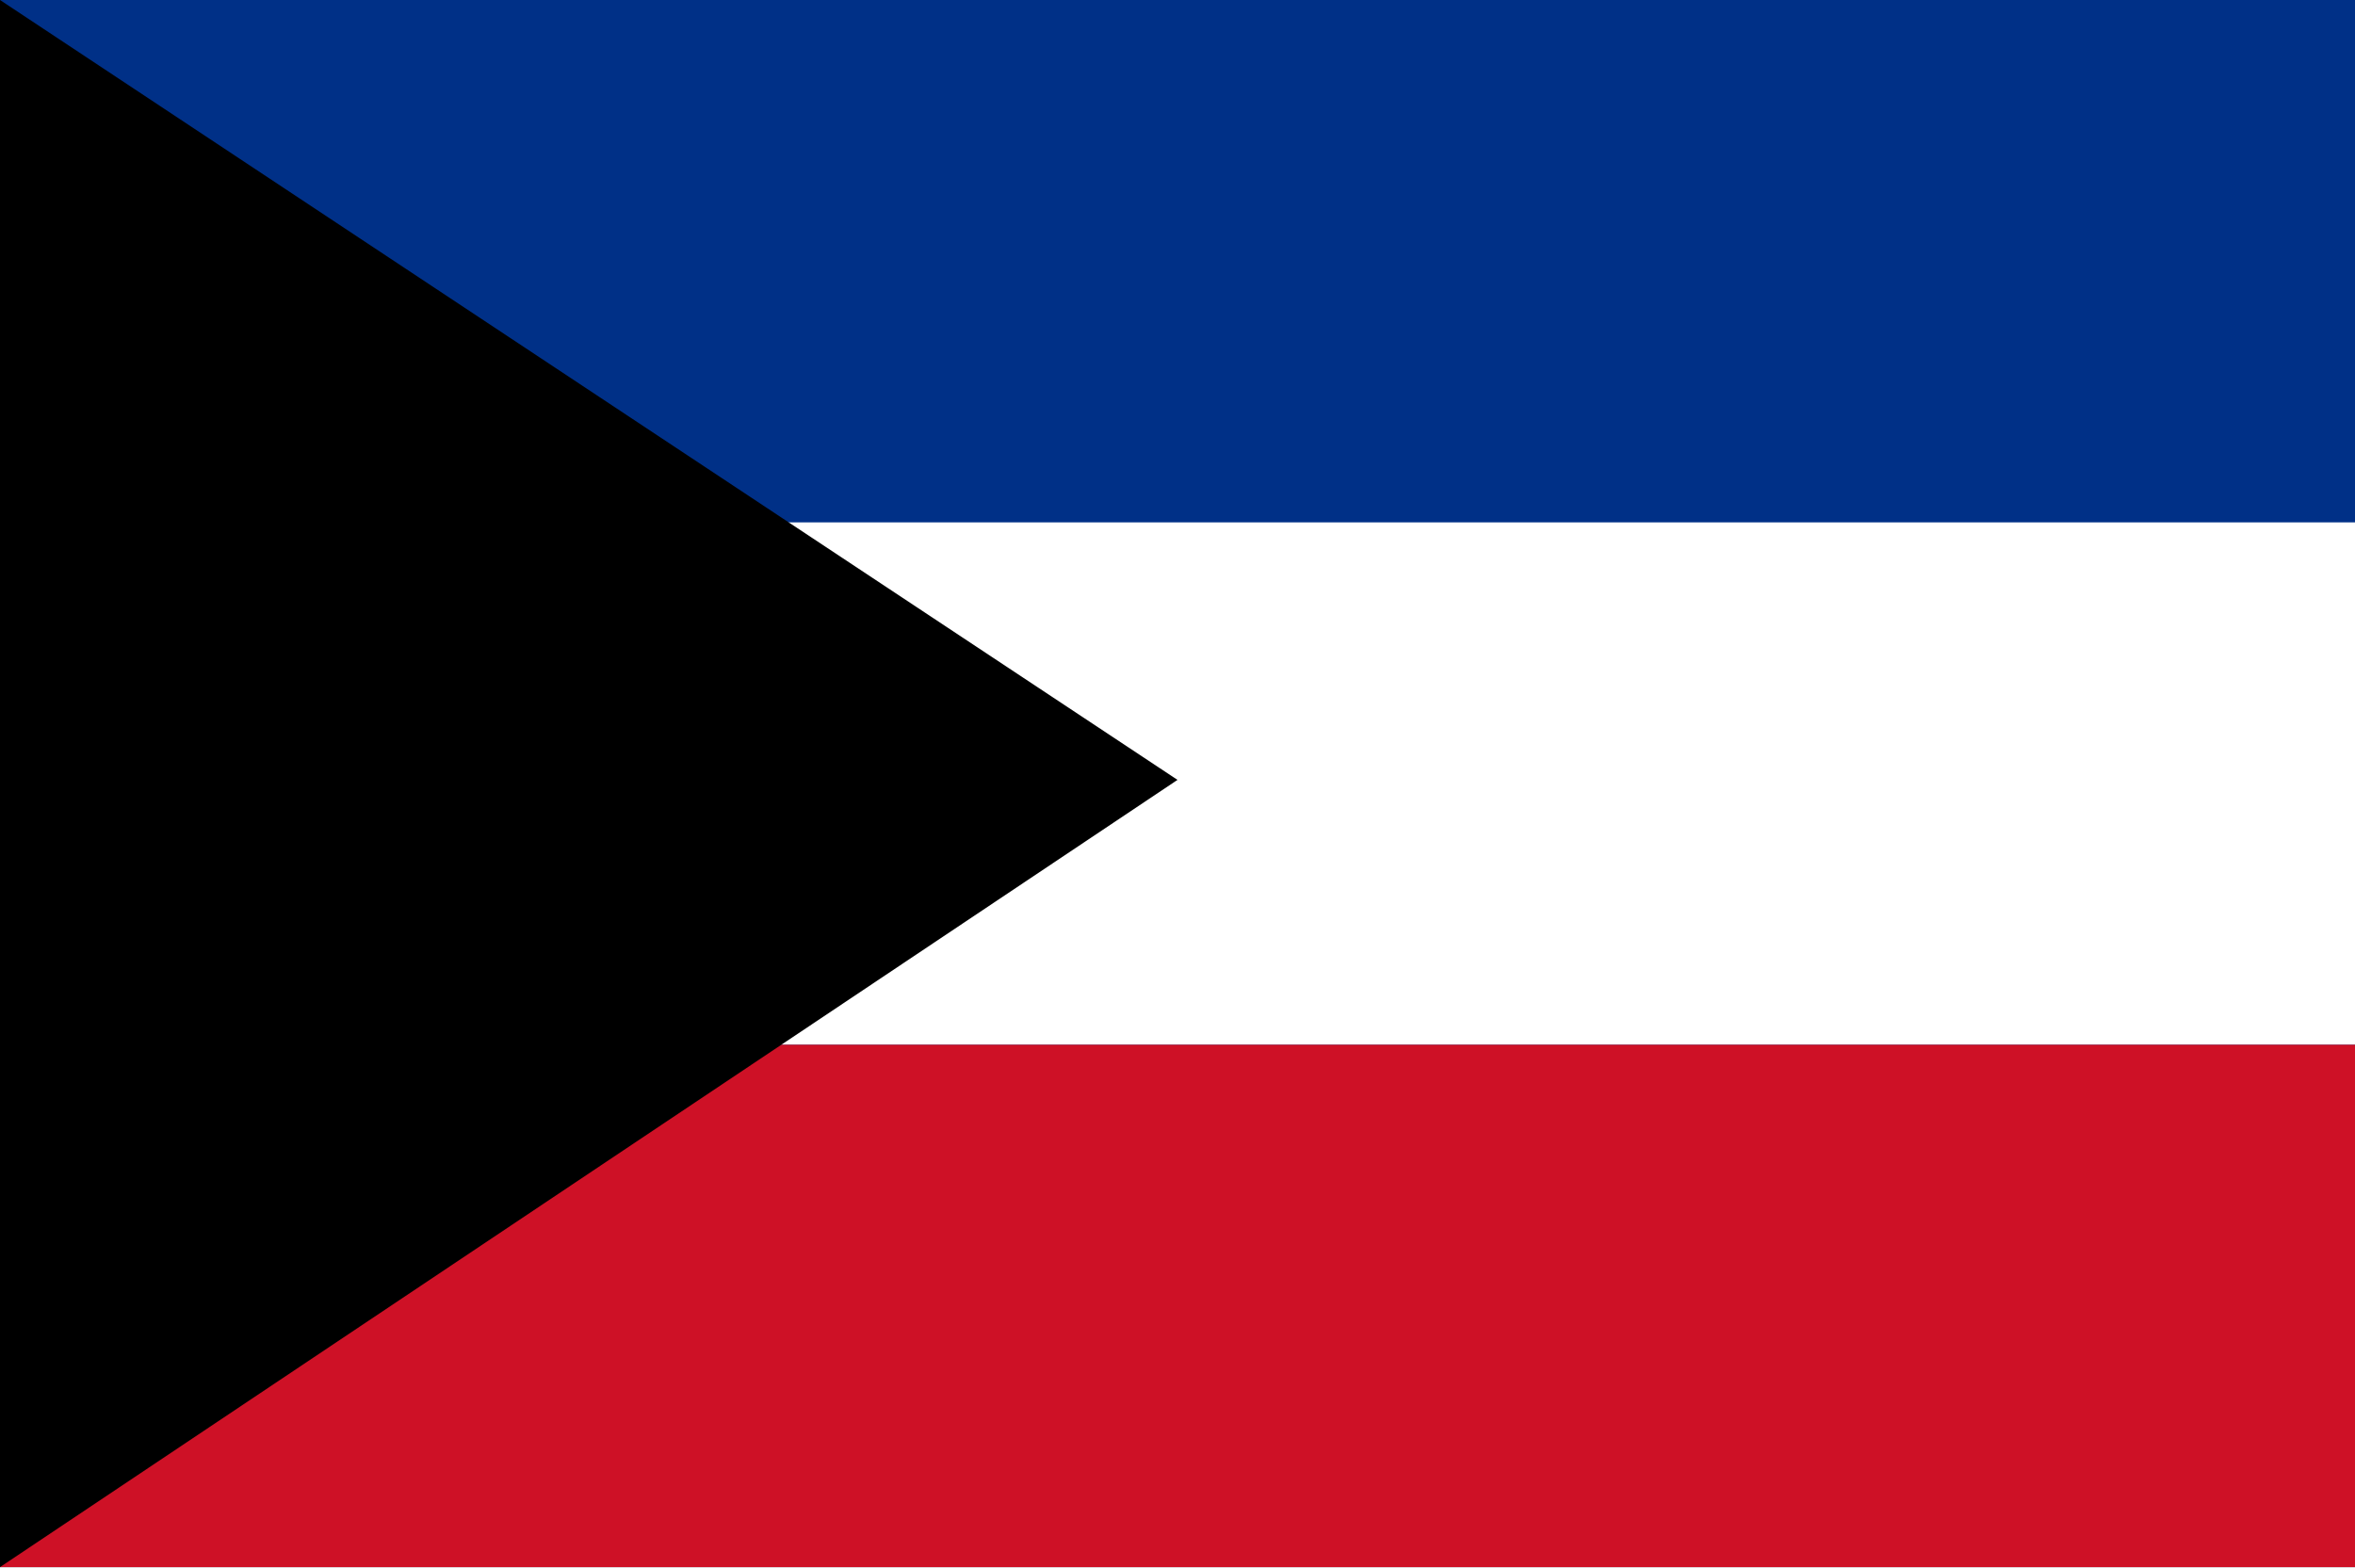
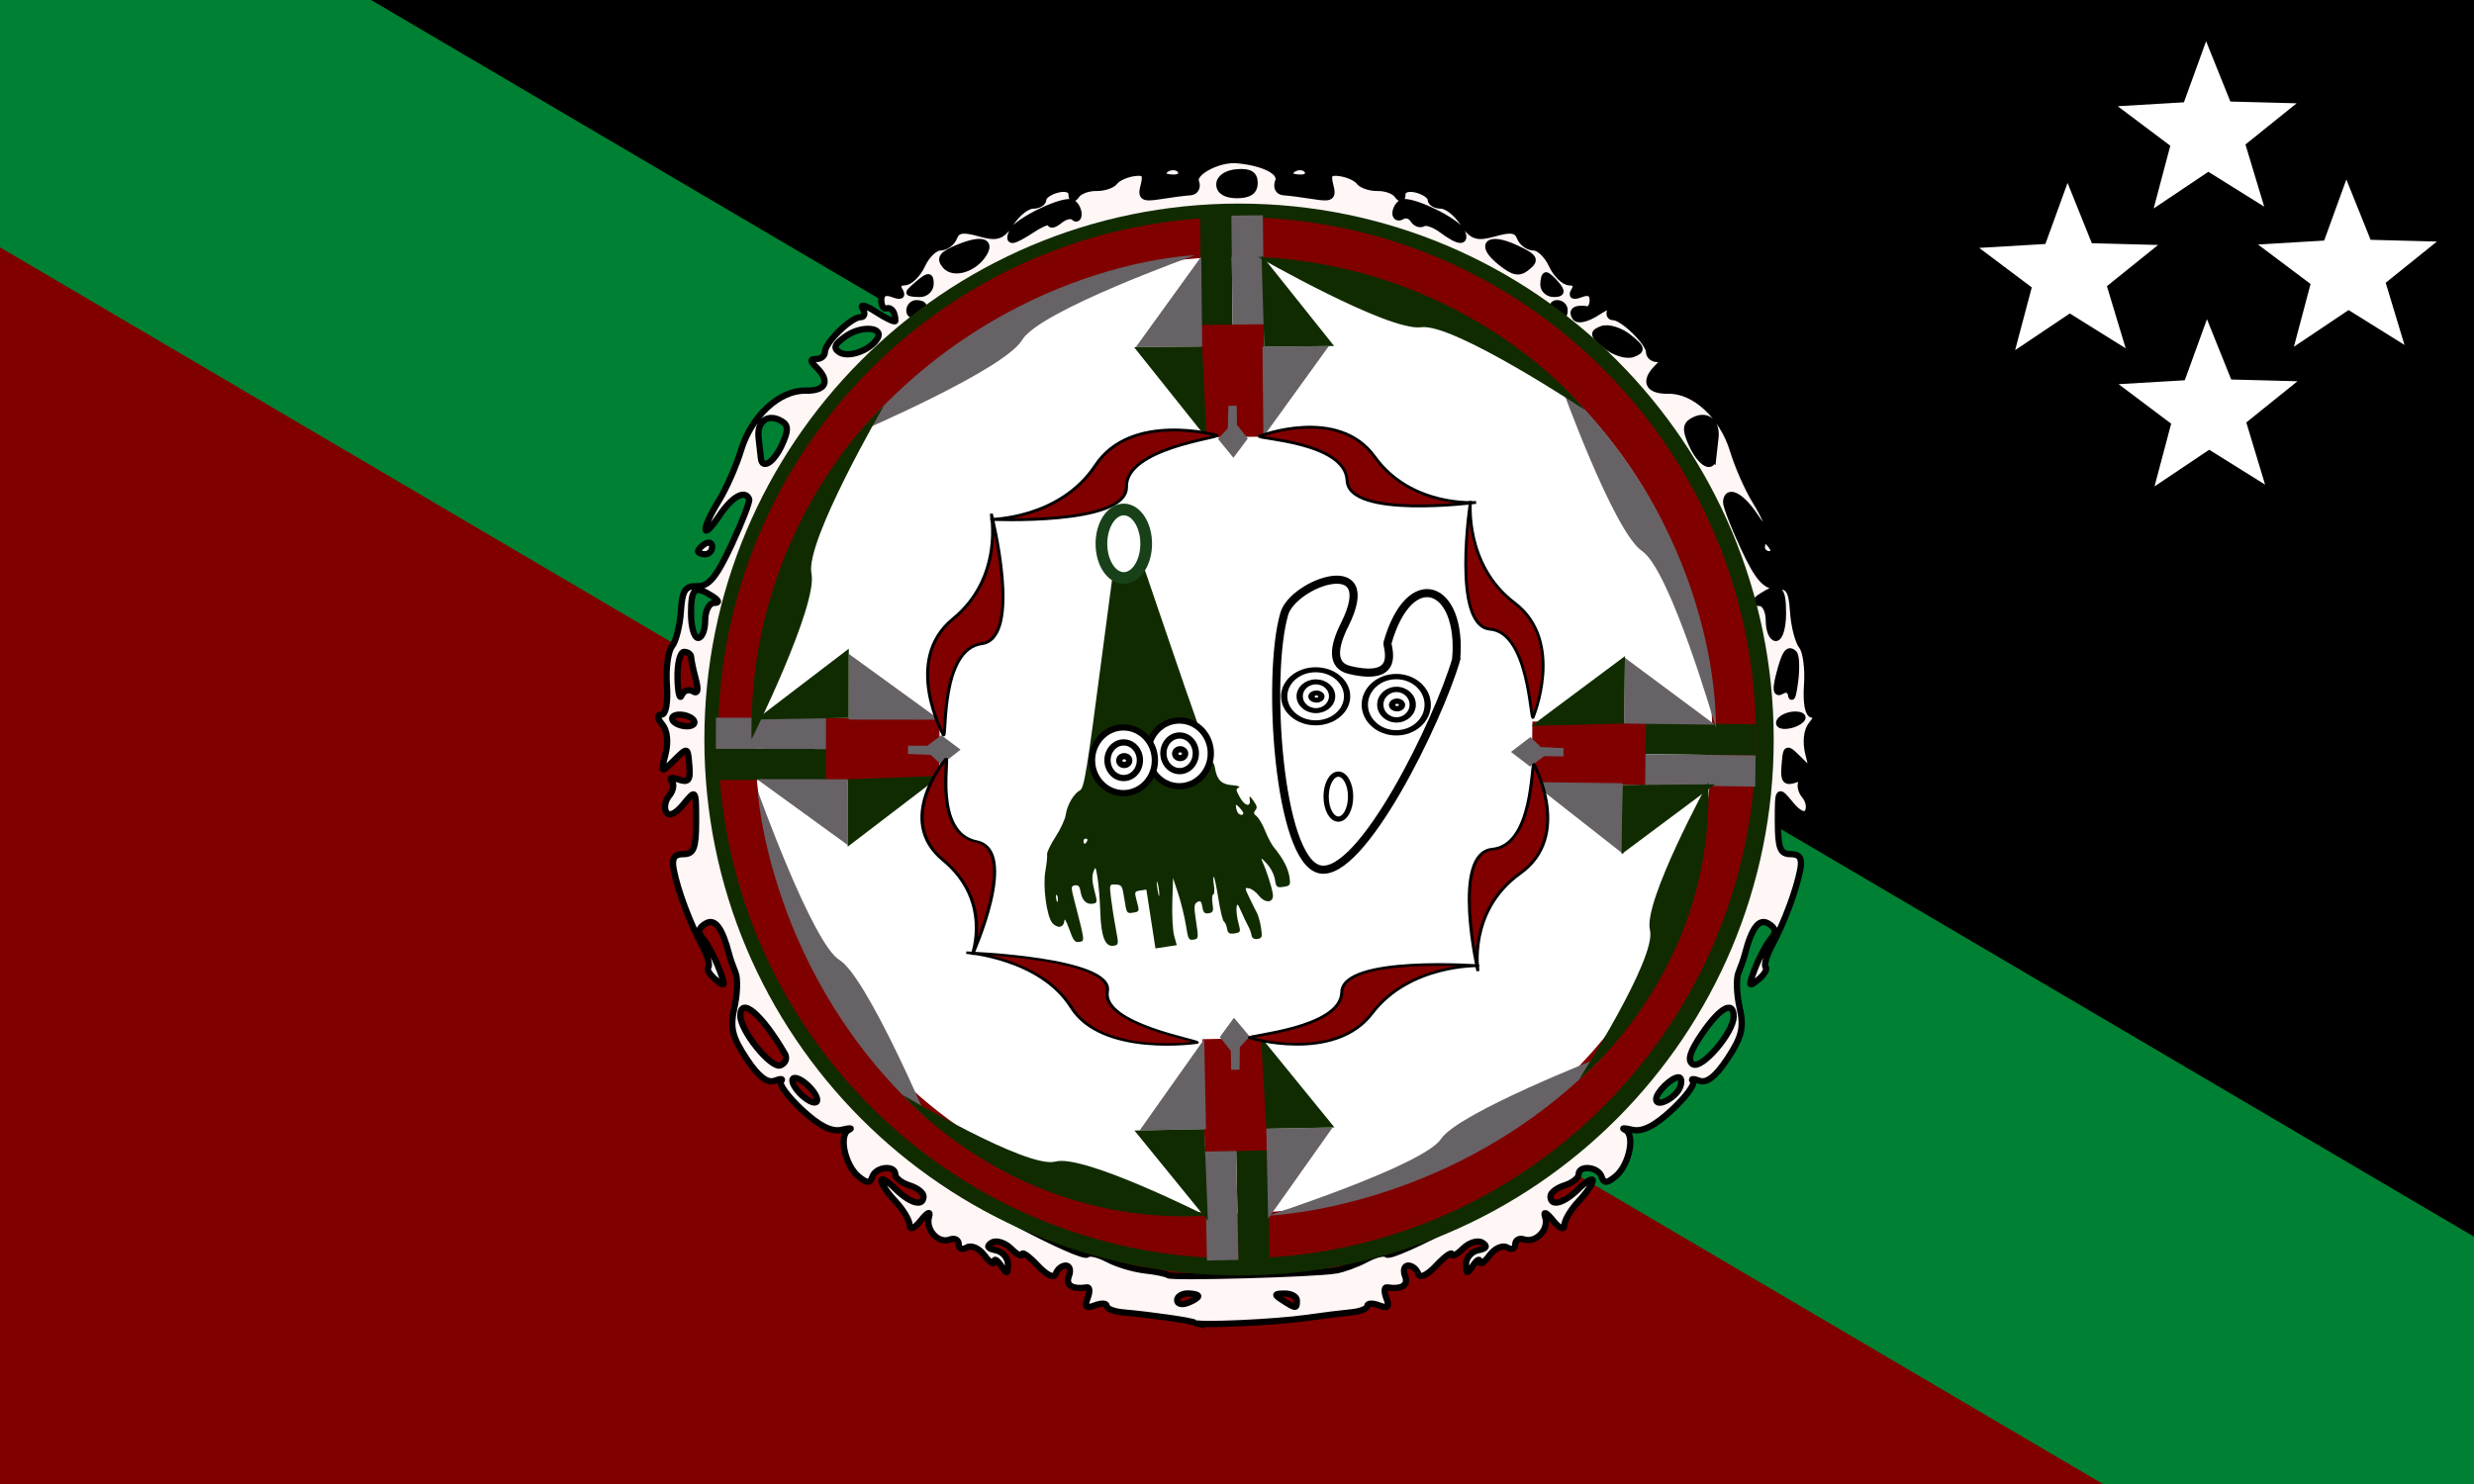
- <svg xmlns="http://www.w3.org/2000/svg" viewBox="0 0 320 213">
-   <rect width="320" height="213" fill="#003087" />
-   <rect y="0" width="320" height="71" fill="#003087" />
-   <rect y="71" width="320" height="71" fill="white" />
-   <rect y="142" width="320" height="71" fill="#CE1126" />
-   <polygon points="0,0 160,106 0,213" fill="#000000" />
+ <svg xmlns="http://www.w3.org/2000/svg" id="svg2" width="1e3" height="600" version="1.0">
+   <g id="layer1" transform="translate(-8,-465.3622)">
+     <rect id="rect4611" x="8" y="465" width="1e3" height="601" color="#000000" fill="#008033" />
+     <path id="path4617" d="m158 465.362 850 500v-500z" fill="#000000" fill-rule="evenodd" />
+     <path id="path5588" d="M 858,1065.362 8,565.362 8,1065.362 Z" fill="#800000" fill-rule="evenodd" />
+     <g id="g5599" transform="matrix(1.40859,0,0,1.37749,-10.85757,483.0832)" fill="#ffffff">
+       <path id="path5591" transform="matrix(.72937 .49228 -.49228 .72937 240.7193 -274.8431)" d="m603 35.362-21.615 0.557-7.934 20.114-7.209-20.385-21.581-1.33 17.159-13.156-5.404-20.936 17.814 12.254 18.241-11.609-6.15 20.729z" color="#000000" />
+       <path id="path5593" transform="matrix(.72937 .49228 -.49228 .72937 240.9663 -193.2603)" d="m603 35.362-21.615 0.557-7.934 20.114-7.209-20.385-21.581-1.33 17.159-13.156-5.404-20.936 17.814 12.254 18.241-11.609-6.15 20.729z" color="#000000" />
+       <path id="path5595" transform="matrix(.72937 .49228 -.49228 .72937 200.9663 -233.2603)" d="m603 35.362-21.615 0.557-7.934 20.114-7.209-20.385-21.581-1.33 17.159-13.156-5.404-20.936 17.814 12.254 18.241-11.609-6.15 20.729z" color="#000000" />
+       <path id="path5597" transform="matrix(.72937 .49228 -.49228 .72937 280.9663 -234.2603)" d="m603 35.362-21.615 0.557-7.934 20.114-7.209-20.385-21.581-1.33 17.159-13.156-5.404-20.936 17.814 12.254 18.241-11.609-6.15 20.729z" color="#000000" />
+     </g>
+     <g id="g1784" transform="translate(-9.170046,6.69626)">
+       <path id="path3234" d="m500.227 993.522c-0.791-0.789-17.068-3.156-29.327-4.265-3.524-0.319-6.407-1.491-6.407-2.606 0-1.114-2.144-1.211-4.765-0.215-3.6 1.368-4.322 0.665-2.95-2.874 0.999-2.577 0.901-4.55-0.218-4.385-6.031 0.89-8.79-0.839-7.334-4.597 0.901-2.326 0.327-4.229-1.276-4.229-1.603 0-3.413 1.48-4.022 3.29-0.676 2.007-3.544 0.7-7.356-3.351-3.437-3.653-6.248-5.677-6.248-4.498 0 1.179-2.025 0.137-4.501-2.314-2.475-2.451-5.999-3.523-7.83-2.382-2.259 1.407-1.727 2.389 1.653 3.052 2.741 0.538 4.963 3.105 4.939 5.705-0.038 4.083-0.42 4.151-2.804 0.498-1.518-2.326-2.78-3.035-2.804-1.576-0.024 1.459-1.771 0.314-3.883-2.545-2.112-2.859-5.315-4.296-7.119-3.192-1.804 1.104-3.279 0.528-3.279-1.281 0-1.808-1.608-2.676-3.574-1.929-4.726 1.796-10.001-4.016-8.417-9.274 0.719-2.388-0.67-1.759-3.252 1.471-2.699 3.377-4.544 4.178-4.598 1.997-0.05-2.003-2.653-6.366-5.785-9.695-3.132-3.329-5.695-7.082-5.695-8.341 0-1.258 2.563 0.25 5.695 3.351 6.031 5.972 11.39 7.388 11.39 3.01 0-1.446-2.563-3.435-5.695-4.419-3.132-0.984-5.695-2.973-5.695-4.419 0-3.934-7.883-3.172-9.266 0.895-0.952 2.8-2.106 2.783-5.617-0.086-5.547-4.532-8.114-16.847-3.924-18.821 1.73-0.815 0.465-0.838-2.811-0.05-4.129 0.993-9.108-1.511-16.227-8.159-5.649-5.275-9.414-10.439-8.367-11.476 1.047-1.036-0.092-1.126-2.531-0.2-3.019 1.147-6.685-1.73-11.489-9.014-5.772-8.754-6.651-12.493-4.831-20.568 1.223-5.428 1.434-11.772 0.468-14.098-0.966-2.326-2.083-5.498-2.481-7.049-2.872-11.176-5.841-15.113-9.642-12.788-3.076 1.883-3.285 3.424-0.857 6.321 1.766 2.107 4.608 7.468 6.314 11.913 2.754 7.173 2.605 7.672-1.328 4.44-2.437-2.003-3.793-4.273-3.013-5.045 0.78-0.772-0.357-4.715-2.526-8.762-4.945-9.226-9.848-22.348-11.442-30.619-0.901-4.677 0.124-6.344 3.902-6.344 4.205 0 5.125-2.369 5.125-13.203 0-13.114-0.034-13.161-5.082-6.988-3.156 3.86-5.793 5.076-6.957 3.211-1.031-1.652-0.494-4.651 1.193-6.664 1.687-2.013 2.118-4.697 0.957-5.965-1.161-1.267 0.113-1.515 2.832-0.549 3.911 1.389 4.821 0.306 4.362-5.19-0.692-8.274-0.496-8.215-6.734-2.039-4.708 4.662-4.854 4.508-2.928-3.089 1.229-4.848 0.72-9.554-1.292-11.955-2.158-2.574-2.269-3.96-0.319-3.96 1.763 0 2.652-4.94 2.157-11.983-0.464-6.591 0.466-13.621 2.066-15.623 1.6-2.002 3.217-8.346 3.594-14.098 0.563-8.59 1.747-10.418 6.63-10.238 4.572 0.169 7.762-3.679 13.817-16.667 4.33-9.287 7.552-17.633 7.161-18.546-1.698-3.961-6.912-1.038-12.128 6.798-7.258 10.903-7.384 5.641-0.147-6.111 3.025-4.912 7.054-14.069 8.954-20.348 4.202-13.888 15.534-24.387 26.101-24.182 8.268 0.16 10.112-3.772 4.413-9.415-2.658-2.632-2.658-3.383 0-3.383 1.879 0 3.417-1.269 3.417-2.82 0-3.741 10.582-14.098 14.405-14.098 1.684 0 2.047-1.556 0.822-3.524-1.206-1.938 1.281-1.275 5.527 1.475 4.246 2.75 7.72 4.336 7.72 3.524 0-3.448-1.571-5.655-3.559-4.999-1.175 0.388-2.136-1.158-2.136-3.436 0-2.704 1.644-3.516 4.738-2.34 3.186 1.211 4.064 0.72 2.679-1.498-1.197-1.918-0.392-3.299 1.923-3.299 2.19 0 5.442-3.172 7.226-7.049 1.784-3.877 5.056-7.049 7.271-7.049 2.215 0 4.738-1.834 5.607-4.075 1.199-3.094 3.63-3.492 10.104-1.654 7.308 2.075 9.168 1.45 13.028-4.384 2.477-3.743 6.395-6.805 8.708-6.805 2.313 0 4.205-1.121 4.205-2.491 0-1.37 2.563-3.154 5.695-3.965 3.26-0.844 5.713-0.081 5.738 1.786 0.029 2.157 0.751 2.274 2.136 0.344 1.151-1.604 4.655-2.873 7.787-2.82 3.132 0.054 6.55-1.078 7.596-2.513 1.046-1.436 4.442-2.995 7.548-3.464 4.432-0.67 5.321 0.378 4.135 4.871-1.312 4.967-0.427 5.549 6.689 4.401 4.51-0.728 9.94-1.428 12.065-1.555 2.133-0.128 3.167-2.03 2.309-4.245-1.458-3.763 9.235-9.375 16.607-8.714 10.808 0.968 18.153 4.723 16.679 8.527-0.934 2.41 0.02 4.299 2.236 4.432 2.125 0.128 7.554 0.827 12.065 1.555 7.116 1.148 8.001 0.566 6.689-4.401-1.187-4.493-0.297-5.541 4.135-4.871 3.106 0.469 6.502 2.028 7.548 3.464 1.046 1.436 4.464 2.567 7.596 2.513 3.132-0.054 6.636 1.215 7.787 2.82 1.384 1.93 2.107 1.814 2.136-0.344 0.025-1.866 2.478-2.63 5.738-1.786 3.132 0.811 5.695 2.595 5.695 3.965 0 1.37 1.892 2.491 4.205 2.491 2.313 0 6.232 3.062 8.708 6.805 3.86 5.833 5.72 6.459 13.028 4.384 6.474-1.839 8.905-1.441 10.105 1.654 0.869 2.241 3.392 4.075 5.607 4.075 2.215 0 5.487 3.172 7.271 7.049 1.784 3.877 5.035 7.049 7.226 7.049 2.315 0 3.12 1.381 1.923 3.299-1.384 2.218-0.507 2.709 2.679 1.498 3.094-1.176 4.738-0.363 4.738 2.34 0 2.277-0.961 3.991-2.136 3.807-4.709-0.736-6.653 0.477-5.003 3.122 1.057 1.694 4.713 0.864 9.312-2.115 4.164-2.697 6.585-3.317 5.378-1.378-1.225 1.968-0.862 3.524 0.822 3.524 3.823 0 14.405 10.356 14.405 14.098 0 1.551 1.538 2.82 3.417 2.82 2.658 0 2.658 0.752 0 3.383-5.698 5.643-3.855 9.575 4.413 9.415 10.567-0.205 21.899 10.294 26.101 24.182 1.9 6.28 5.929 15.436 8.954 20.348 7.237 11.753 7.11 17.014-0.147 6.111-5.559-8.351-11.255-11.123-11.588-5.639-0.094 1.551 3.128 9.897 7.161 18.546 5.583 11.974 8.751 15.674 13.277 15.507 4.883-0.18 6.067 1.648 6.63 10.238 0.377 5.752 1.994 12.095 3.594 14.098 1.6 2.002 2.529 9.033 2.066 15.623-0.495 7.043 0.394 11.983 2.157 11.983 1.95 0 1.839 1.385-0.319 3.96-2.012 2.401-2.521 7.107-1.292 11.955 1.926 7.597 1.78 7.751-2.928 3.089-6.237-6.176-6.042-6.235-6.734 2.039-0.459 5.496 0.451 6.579 4.362 5.19 2.718-0.965 3.993-0.718 2.832 0.549-1.161 1.267-0.73 3.952 0.957 5.965 1.687 2.013 2.224 5.012 1.193 6.664-1.164 1.865-3.801 0.648-6.957-3.211-5.048-6.173-5.082-6.126-5.082 6.988 0 10.834 0.92 13.203 5.125 13.203 3.778 0 4.803 1.667 3.902 6.344-1.594 8.271-6.497 21.393-11.442 30.619-2.169 4.047-3.305 7.99-2.526 8.762 0.78 0.772-0.576 3.042-3.013 5.045-3.932 3.232-4.082 2.733-1.328-4.44 1.707-4.445 4.548-9.805 6.314-11.913 2.429-2.898 2.22-4.439-0.857-6.321-3.8-2.326-6.769 1.612-9.642 12.788-0.399 1.551-1.515 4.723-2.481 7.049-0.966 2.326-0.756 8.67 0.468 14.098 1.82 8.074 0.942 11.813-4.831 20.568-4.803 7.284-8.47 10.161-11.489 9.014-2.438-0.927-3.577-0.837-2.531 0.2 1.047 1.036-2.719 6.2-8.367 11.476-7.119 6.648-12.098 9.152-16.227 8.159-3.276-0.788-4.541-0.765-2.811 0.05 4.191 1.975 1.623 14.289-3.924 18.821-3.511 2.869-4.665 2.886-5.617 0.086-1.382-4.067-9.266-4.828-9.266-0.895 0 1.446-2.563 3.435-5.695 4.419s-5.695 2.973-5.695 4.419c0 4.379 5.358 2.963 11.39-3.01 3.132-3.101 5.695-4.609 5.695-3.351 0 1.258-2.563 5.012-5.695 8.341-3.132 3.329-5.736 7.692-5.785 9.695-0.054 2.191-1.909 1.395-4.654-1.997-2.619-3.236-3.946-3.83-3.114-1.395 1.726 5.053-3.635 10.759-8.576 9.128-1.924-0.635-3.498 0.295-3.498 2.066 0 1.772-1.476 2.318-3.279 1.214-1.804-1.104-5.007 0.333-7.119 3.192-2.112 2.859-3.859 4.005-3.883 2.545-0.024-1.459-1.286-0.75-2.804 1.576-2.384 3.652-2.766 3.585-2.804-0.498-0.024-2.6 2.199-5.167 4.939-5.705 3.381-0.663 3.912-1.645 1.653-3.052-1.831-1.141-5.355-0.069-7.83 2.382-2.475 2.451-4.501 3.492-4.501 2.314 0-1.179-2.812 0.846-6.248 4.498-3.812 4.051-6.68 5.358-7.356 3.351-0.609-1.809-2.419-3.29-4.022-3.29-1.603 0-2.177 1.903-1.276 4.229 1.456 3.758-1.303 5.487-7.334 4.597-1.118-0.165-1.216 1.808-0.217 4.385 1.372 3.54 0.65 4.242-2.95 2.874-2.621-0.996-4.765-0.899-4.765 0.215 0 1.114-2.883 2.287-6.407 2.606-3.524 0.319-11.532 1.315-17.796 2.214-12.863 1.846-44.204 3.261-45.417 2.051zm1.282-10.786c0-0.609-1.922-1.108-4.271-1.108-2.349 0-4.271 1.229-4.271 2.731 0 1.502 1.922 2.001 4.271 1.108 2.349-0.893 4.271-2.122 4.271-2.731zm39.864 1.711c0-1.551-2.242-2.8-4.983-2.776-4.258 0.037-4.362 0.441-0.712 2.776 5.374 3.439 5.695 3.439 5.695 0zm15.661-12.098c3.132-0.515 8.688-2.547 12.345-4.516 3.658-1.969 7.378-2.859 8.268-1.978 2.197 2.175 50.901-23.459 59.412-31.271 3.751-3.442 6.82-5.693 6.82-5.002 0 1.628 13.256-9.527 21.299-17.923 3.44-3.591 9.344-13.397 13.121-21.792 5.274-11.723 8.005-14.912 11.774-13.747 3.815 1.179 6.968-2.758 14.161-17.682 5.089-10.559 9.395-19.832 9.568-20.608 0.173-0.775 1.717-4.741 3.43-8.813 6.867-16.317 12.45-46.102 12.355-65.905-0.059-12.27-4.05-44.391-6.655-53.571-1.761-6.203-3.333-11.912-3.494-12.688-1.669-8.02-13.226-32.736-21.095-45.112-9.131-14.363-13.461-19.895-26.702-34.12-2.741-2.944-4.037-5.353-2.881-5.353 2.314 0-18.83-15.359-21.683-15.751-6.267-0.86-12.515-5.749-16.085-12.586-2.274-4.354-7.032-8.808-10.572-9.897s-10.282-4.666-14.98-7.949c-4.698-3.283-9.183-6.081-9.966-6.218-0.783-0.136-3.346-0.94-5.695-1.787-2.349-0.846-10.037-3.106-17.084-5.021-7.047-1.915-17.939-5.049-24.203-6.964-15.049-4.6-50.212-3.511-69.761 2.161-8.613 2.499-18.864 5.349-22.779 6.333-3.915 0.984-9.041 2.519-11.39 3.41-2.349 0.891-4.912 1.732-5.695 1.868-0.783 0.136-5.268 2.934-9.966 6.218-4.698 3.283-11.439 6.86-14.98 7.949s-8.298 5.542-10.572 9.897c-3.571 6.837-9.818 11.726-16.085 12.586-2.853 0.392-23.997 15.751-21.683 15.751 1.156 0-0.141 2.409-2.881 5.353-13.241 14.225-17.571 19.758-26.702 34.12-7.869 12.376-19.426 37.093-21.095 45.112-0.161 0.775-1.734 6.485-3.494 12.688-2.606 9.18-6.596 41.301-6.655 53.571-0.096 19.803 5.488 49.588 12.355 65.905 1.714 4.072 3.257 8.038 3.43 8.813 0.173 0.775 4.479 10.049 9.568 20.608 7.193 14.923 10.346 18.86 14.161 17.682 3.769-1.165 6.5 2.024 11.774 13.747 3.777 8.395 9.681 18.201 13.121 21.792 8.043 8.396 21.299 19.55 21.299 17.923 0-0.691 3.069 1.56 6.82 5.002 8.512 7.811 57.216 33.446 59.412 31.271 0.89-0.881 4.61-4.3e-4 8.268 1.957 3.658 1.957 10.402 3.977 14.987 4.489 4.585 0.512 8.79 1.38 9.345 1.93 1.156 1.144 59.131-0.466 67.74-1.881zm-212.945-74.502c-2.61-2.585-5.478-3.974-6.373-3.088-0.895 0.886 0.508 3.726 3.119 6.31 2.61 2.585 5.478 3.974 6.373 3.088 0.895-0.886-0.508-3.726-3.119-6.31zm352.159 0.386c0.855-2.206 0.57-4.011-0.634-4.011-2.832 0-9.022 6.129-9.022 8.934 0 3.51 7.961-0.548 9.656-4.923zm-361.794-13.47c-9.264-15.96-18.025-23.439-18.025-15.386 0 6.086 12.436 21.451 16.203 20.02 2.033-0.772 2.853-2.857 1.822-4.633zm383.459-15.055c0-6.705-5.391-3.825-12.655 6.76-5.094 7.423-6.198 11.033-3.818 12.49 3.589 2.197 16.472-12.858 16.472-19.249zm-420.286-119.752c-0.807-1.292-3.388-2.35-5.738-2.35-2.349 0-3.611 1.057-2.805 2.35 0.807 1.292 3.388 2.35 5.738 2.35 2.349 0 3.611-1.057 2.805-2.35zm447.728-0.388c1.089-1.079-0.079-1.961-2.597-1.961-2.518 0-5.3 1.157-6.183 2.572-1.822 2.919 5.747 2.392 8.78-0.611zm-448.167-11.406c2.017 1.235 2.431-0.433 1.219-4.917-1.008-3.732-1.851-7.736-1.872-8.899-0.021-1.163-1.32-2.115-2.886-2.115-1.566 0-2.746 4.758-2.623 10.573 0.124 5.815 0.874 8.979 1.667 7.031 0.793-1.948 2.816-2.701 4.495-1.674zm445.128-15.262c-2.354-2.331-3.745-0.29-6.079 8.921-1.477 5.828-1.136 7.596 1.192 6.172 1.794-1.098 3.468-0.336 3.718 1.694 0.251 2.03 0.982-0.555 1.625-5.744 0.643-5.189 0.438-10.158-0.456-11.043zm-440.125-13.357c0-3.877 1.602-7.068 3.559-7.092 2.373-0.029 2.136-0.954-0.712-2.776-7.057-4.516-8.542-3.29-8.542 7.049 0 5.428 1.281 9.868 2.847 9.868 1.566 0 2.847-3.172 2.847-7.049zm435.653-2.82c0-10.338-1.486-11.564-8.542-7.049-2.847 1.822-3.085 2.748-0.712 2.776 1.958 0.024 3.559 3.215 3.559 7.092 0 3.877 1.281 7.049 2.847 7.049 1.566 0 2.847-4.441 2.847-9.868zm-404.643-68.118c2.7-5.867 2.701-7.957 3e-3 -9.607-5.522-3.379-10.171-0.094-9.411 6.65 0.386 3.425 0.809 7.178 0.939 8.341 0.524 4.666 5.217 1.682 8.468-5.383zm376.406 5.383c0.131-1.163 0.553-4.917 0.939-8.341 0.76-6.744-3.889-10.029-9.411-6.65-2.697 1.651-2.696 3.74 3e-3 9.607 3.251 7.065 7.945 10.049 8.468 5.383zm-337.83-48.357c2.931-4.696-6.265-5.511-12.601-1.116-4.785 3.318-5.417 4.925-2.616 6.639 3.713 2.272 12.296-0.843 15.217-5.523zm303.723-0.607c-3.45-2.766-8.329-4.248-10.843-3.293-3.93 1.493-3.691 2.442 1.702 6.766 3.45 2.766 8.329 4.248 10.843 3.293 3.93-1.493 3.691-2.442-1.702-6.766zm-285.04-12.527c0-0.684-1.281-1.243-2.847-1.243-1.566 0-2.847 1.344-2.847 2.986 0 1.642 1.281 2.202 2.847 1.243 1.566-0.958 2.847-2.302 2.847-2.986zm259.114 1.576c0-1.551-1.357-2.82-3.015-2.82-1.658 0-2.224 1.269-1.256 2.82 0.968 1.551 2.325 2.82 3.015 2.82s1.256-1.269 1.256-2.82zm-256.267-10.683c0-3.329-0.807-3.441-4.271-0.595-2.349 1.931-4.271 3.778-4.271 4.105 0 0.327 1.922 0.595 4.271 0.595 2.349 0 4.271-1.847 4.271-4.105zm253.025 0.345c-1.733-2.068-3.635-3.759-4.226-3.759-0.591 0-1.075 1.692-1.075 3.759 0 2.068 1.902 3.759 4.226 3.759 3.199 0 3.46-0.914 1.075-3.759zm-231.543-12.421c3.242-5.195-1.058-6.323-10.047-2.635-6.825 2.799-7.997 4.374-5.487 7.369 3.33 3.973 11.691 1.425 15.534-4.734zm215.183-2.299c-11.159-5.233-15.314-1.575-6.369 5.606 5.461 4.384 7.591 4.769 10.98 1.984 3.578-2.941 2.891-4.071-4.611-7.589zm-195.278-7.691c3.86-2.504 7.018-3.618 7.018-2.474 0 1.144 1.72 0.666 3.821-1.061 2.102-1.727 4.664-2.305 5.695-1.285 1.03 1.02 1.874 0.45 1.874-1.268 0-1.718-1.067-3.776-2.372-4.574-3.225-1.974-22.638 7.306-24.46 11.692-1.944 4.68-0.012 4.444 8.423-1.029zm173.373 1.029c-1.822-4.386-21.235-13.665-24.46-11.692-1.304 0.798-2.372 2.72-2.372 4.271 0 1.551 1.193 2.09 2.651 1.197 1.458-0.892 3.468-0.312 4.468 1.289 0.999 1.601 2.821 2.297 4.048 1.546 1.227-0.751 4.662 0.457 7.634 2.684 6.723 5.039 9.949 5.322 8.031 0.704zm-83.78-19.705c0-3.505-2.029-4.736-7.119-4.319-4.239 0.347-7.119 2.331-7.119 4.903 0 2.727 2.623 4.319 7.119 4.319 4.864 0 7.119-1.553 7.119-4.903zm-224.945 148.865c0-0.684 1.281-2.028 2.847-2.986 1.566-0.958 2.847-0.399 2.847 1.243 0 1.642-1.281 2.986-2.847 2.986-1.566 0-2.847-0.56-2.847-1.243zm429.958-1.576c0-1.551 0.565-2.82 1.256-2.82 0.691 0 2.048 1.269 3.015 2.82 0.968 1.551 0.403 2.82-1.256 2.82-1.658 0-3.015-1.269-3.015-2.82zm-242.03-150.678c0-2.976 5.464-4.226 7.09-1.622 0.984 1.576-0.209 2.866-2.651 2.866s-4.439-0.56-4.439-1.243zm51.253 0c0-2.976 5.464-4.226 7.09-1.622 0.984 1.576-0.209 2.866-2.651 2.866-2.442 0-4.439-0.56-4.439-1.243z" fill="#fff6f6" stroke="#000000" stroke-width="2.537" />
+       <g>
+         <ellipse id="path3236" cx="517.995" cy="757.67" rx="216.119" ry="216.694" color="#000000" fill="#112b00" />
+         <ellipse id="path4207" cx="517.181" cy="756.971" rx="209.746" ry="210.489" color="#000000" fill="#800000" />
+         <ellipse id="path4299" cx="515.768" cy="755.901" rx="193.503" ry="193.336" color="#000000" fill="#ffffff" />
+       </g>
+       <g id="g4229" transform="matrix(1.412354 -.0144271 .01456975 1.398527 9.279437 482.6575)">
+         <g>
+           <rect id="rect4209" x="348.5" y="48.862" width="9" height="33" color="#000000" fill="#112b00" />
+           <rect id="rect4213" x="357.5" y="48.862" width="9" height="33" color="#000000" fill="#676266" />
+           <rect id="rect4215" x="348.5" y="80.362" width="18" height="32.5" color="#000000" fill="#800000" />
+         </g>
+         <g fill-rule="evenodd">
+           <path id="path4217" d="m356.075 103.843-0.237 6.521-2.857 3.001 4.379 5.516 4.161-5.516-3.052-4.001v-5.521z" fill="#676266" />
+           <path id="path4219" d="m385 86.862h-19v26z" fill="#676266" />
+           <path id="path4221" d="m366.5 86.862-0.5-26.5 20.5 26.5z" fill="#112b00" />
+           <path id="path4225" d="m329.75 86.612h19v-26z" fill="#676266" />
+           <path id="path4227" d="m348.75 86.612 1 26.5-20.5-26.5z" fill="#112b00" />
+         </g>
+       </g>
+       <g id="g4239" transform="matrix(.00178268 -1.3986 1.412428 .00176523 236.8819 1261.342)">
+         <g>
+           <rect id="rect4241" x="348.5" y="48.862" width="9" height="33" color="#000000" fill="#112b00" />
+           <rect id="rect4243" x="357.5" y="48.862" width="9" height="33" color="#000000" fill="#676266" />
+           <rect id="rect4245" x="348.5" y="80.362" width="18" height="32.5" color="#000000" fill="#800000" />
+         </g>
+         <g fill-rule="evenodd">
+           <path id="path4247" d="m356.075 103.843-0.237 6.521-2.857 3.001 4.379 5.516 4.161-5.516-3.052-4.001v-5.521z" fill="#676266" />
+           <path id="path4249" d="m385 86.862h-19v26z" fill="#676266" />
+           <path id="path4251" d="m366.5 86.862-0.5-26.5 20.5 26.5z" fill="#112b00" />
+           <path id="path4253" d="m329.75 86.612h19v-26z" fill="#676266" />
+           <path id="path4255" d="m348.75 86.612 1 26.5-20.5-26.5z" fill="#112b00" />
+         </g>
+       </g>
+       <g>
+         <rect id="rect4259" transform="matrix(-.01274619 .9999188 -.9999219 -.01249787 0 0)" x="742.379" y="-736.478" width="12.587" height="46.61" color="#000000" fill="#112b00" />
+         <rect id="rect4261" transform="matrix(-.01274619 .9999188 -.9999219 -.01249787 0 0)" x="754.966" y="-736.478" width="12.587" height="46.61" color="#000000" fill="#676266" />
+         <rect id="rect4263" transform="matrix(-.01274619 .9999188 -.9999219 -.01249787 0 0)" x="742.379" y="-691.986" width="25.175" height="45.904" color="#000000" fill="#800000" />
+       </g>
+       <g fill-rule="evenodd">
+         <path id="path4265" d="m649.173 761.145-9.206-0.446-4.188-4.049-7.869 6.026 7.717 5.916 5.705-4.197 7.798 0.098z" fill="#676266" />
+         <path id="path4267" d="m673.345 803.995-0.367-28.669-36.72-0.459z" fill="#676266" />
+         <path id="path4269" d="m672.969 776.025 37.435-0.231-37.792 28.201z" fill="#112b00" />
+         <path id="path4271" d="m673.977 724.635-0.339 26.571 36.72 0.459z" fill="#676266" />
+         <path id="path4273" d="m673.639 751.206-37.444 0.931 37.792-28.201z" fill="#112b00" />
+       </g>
+       <g id="g4275" transform="matrix(-1.412143 .02818383 -.02846249 -1.398317 1023.968 1026.311)">
+         <g>
+           <rect id="rect4277" x="348.5" y="48.862" width="9" height="33" color="#000000" fill="#112b00" />
+           <rect id="rect4279" x="357.5" y="48.862" width="9" height="33" color="#000000" fill="#676266" />
+           <rect id="rect4281" x="348.5" y="80.362" width="18" height="32.5" color="#000000" fill="#800000" />
+         </g>
+         <g fill-rule="evenodd">
+           <path id="path4283" d="m356.075 103.843-0.237 6.521-2.857 3.001 4.379 5.516 4.161-5.516-3.052-4.001v-5.521z" fill="#676266" />
+           <path id="path4285" d="m385 86.862h-19v26z" fill="#676266" />
+           <path id="path4287" d="m366.5 86.862-0.5-26.5 20.5 26.5z" fill="#112b00" />
+           <path id="path4289" d="m329.75 86.612h19v-26z" fill="#676266" />
+           <path id="path4291" d="m348.75 86.612 1 26.5-20.5-26.5z" fill="#112b00" />
+         </g>
+       </g>
+       <g id="g4321" transform="matrix(1.412429,0,0,1.398601,8,476.0444)" fill-rule="evenodd">
+         <path id="path4317" d="m252.5 112.362s41.5-18 46.5-26.5 49.5-24.5 49.5-24.5-53.5 1.5-96 51z" fill="#676266" />
+         <path id="path4319" d="m221.565 201.31s19.059-38.81 17.149-47.962c-1.91-9.153 20.72-48.434 20.72-48.434s-38.99 34.685-37.87 96.396z" fill="#112b00" />
+       </g>
+       <g id="g4325" transform="matrix(-.09552618 1.395399 -1.409195 -.09459095 830.4749 272.3755)" fill-rule="evenodd">
+         <path id="path4327" d="m252.5 112.362s41.5-18 46.5-26.5 49.5-24.5 49.5-24.5-53.5 1.5-96 51z" fill="#676266" />
+         <path id="path4329" d="m221.565 201.31s19.059-38.81 17.149-47.962c-1.91-9.153 20.72-48.434 20.72-48.434s-38.99 34.685-37.87 96.396z" fill="#112b00" />
+       </g>
+       <g id="g4331" transform="matrix(-.04688453 -1.403456 1.252514 -.04564439 262.9207 1270.322)" fill-rule="evenodd">
+         <path id="path4333" d="m252.5 112.362s41.5-18 46.5-26.5 49.5-24.5 49.5-24.5-53.5 1.5-96 51z" fill="#676266" />
+         <path id="path4335" d="m221.565 201.31s19.059-38.81 17.149-47.962c-1.91-9.153 20.72-48.434 20.72-48.434s-38.99 34.685-37.87 96.396z" fill="#112b00" />
+       </g>
+       <g id="g4337" transform="matrix(-1.418056 .01195937 -.01533499 -1.240998 1024.948 1022.129)" fill-rule="evenodd">
+         <path id="path4339" d="m252.5 112.362s41.5-18 46.5-26.5 49.5-24.5 49.5-24.5-53.5 1.5-96 51z" fill="#676266" />
+         <path id="path4341" d="m221.565 201.31s19.059-38.81 17.149-47.962c-1.91-9.153 20.72-48.434 20.72-48.434s-38.99 34.685-37.87 96.396z" fill="#112b00" />
+       </g>
+       <g fill="#800000" fill-rule="evenodd" stroke="#000000">
+         <g id="g4375" transform="matrix(1.285217,0,0,1.192274,46.3962,506.1954)">
+           <path id="path4371" d="m273.991 209.379s-13.017-25.323 3.004-39.392c16.021-14.069 12.016-35.64 12.016-35.64s10.013 42.206-3.004 44.081c-13.017 1.876-11.014 31.889-12.016 30.951z" stroke-width=".969px" />
+           <path id="path4373" d="m360.005 107.77s-26.948-8.2-38.207 10.149c-11.259 18.349-33.084 18.341-33.084 18.341s43.049 2.159 42.813-11.005c-0.236-13.165 29.559-16.67 28.478-17.485z" stroke-width=".967px" />
+         </g>
+         <g id="g4379" transform="matrix(-.121834 1.179744 -1.191408 -.1206412 809.0782 337.0439)">
+           <path id="path4381" d="m273.991 209.379s-13.017-25.323 3.004-39.392c16.021-14.069 12.016-35.64 12.016-35.64s10.013 42.206-3.004 44.081c-13.017 1.876-11.014 31.889-12.016 30.951z" stroke-width=".969px" />
+           <path id="path4383" d="m360.005 107.77s-26.948-8.2-38.207 10.149c-11.259 18.349-33.084 18.341-33.084 18.341s43.049 2.159 42.813-11.005c-0.236-13.165 29.559-16.67 28.478-17.485z" stroke-width=".967px" />
+         </g>
+         <g id="g4385" transform="matrix(-1.28442 -.03947941 .04523995 -1.120871 979.6986 1013.276)">
+           <path id="path4387" d="m273.991 209.379s-13.017-25.323 3.004-39.392c16.021-14.069 12.016-35.64 12.016-35.64s10.013 42.206-3.004 44.081c-13.017 1.876-11.014 31.889-12.016 30.951z" stroke-width=".969px" />
+           <path id="path4389" d="m360.005 107.77s-26.948-8.2-38.207 10.149c-11.259 18.349-33.084 18.341-33.084 18.341s43.049 2.159 42.813-11.005c-0.236-13.165 29.559-16.67 28.478-17.485z" stroke-width=".967px" />
+         </g>
+         <g id="g4391" transform="matrix(.3773924 -.9960969 1.318472 .2851173 121.5559 1093.417)">
+           <path id="path4393" d="m273.991 209.379s-13.017-25.323 3.004-39.392c16.021-14.069 12.016-35.64 12.016-35.64s10.013 42.206-3.004 44.081c-13.017 1.876-11.014 31.889-12.016 30.951z" stroke-width=".969px" />
+           <path id="path4395" d="m360.005 107.77s-26.948-8.2-38.207 10.149c-11.259 18.349-33.084 18.341-33.084 18.341s43.049 2.159 42.813-11.005c-0.236-13.165 29.559-16.67 28.478-17.485z" stroke-width=".967px" />
+         </g>
+       </g>
+       <path id="path4409" d="m605.745 725.347c-7.263 24.884-38.292 88.438-55.101 84.799-16.809-3.64-21.622-78.44-14.36-103.325 3.631-12.442 39.368-25.401 24.359 4.503-4.484 8.935-5.371 16.42 1.956 18.19 21.48 5.189 15.021-9.609 15.403-10.946 9.044-31.657 30.448-23.293 27.742 6.778z" color="#000000" fill="#ffffff" stroke="#000000" stroke-width="3.278" />
+       <g id="g4430" transform="matrix(1.412429,0,0,1.12964,-3.299435,524.5819)" fill="#ffffff" stroke="#000000" stroke-width="1.8">
+         <ellipse id="path4412" cx="391" cy="190.862" rx="9" ry="9.5" color="#000000" />
+         <ellipse id="path4426" cx="391.071" cy="190.845" rx="4.639" ry="5.149" color="#000000" />
+         <ellipse id="path4428" cx="391.224" cy="190.946" rx="1.427" ry="1.275" color="#000000" />
+       </g>
+       <g id="g4435" transform="matrix(1.412429,0,0,1.19688,29.2806,515.1487)" fill="#ffffff" stroke="#000000" stroke-width="1.8">
+         <ellipse id="path4437" cx="391" cy="190.862" rx="9" ry="9.5" color="#000000" />
+         <ellipse id="path4439" cx="391.071" cy="190.845" rx="4.639" ry="5.149" color="#000000" />
+         <ellipse id="path4441" cx="391.224" cy="190.946" rx="1.427" ry="1.275" color="#000000" />
+       </g>
+       <path id="path4504" d="m523.05 836.825c-0.153-0.99-0.77-2.677-1.37-3.748-0.6-1.071-1.853-3.696-2.785-5.831-1.437-3.296-1.728-3.528-1.925-1.534-0.128 1.292 0.228 4.06 0.791 6.15 0.971 3.605 0.888 3.821-1.614 4.201-2.049 0.311-2.717-0.115-2.994-1.909-0.196-1.27-0.757-2.563-1.246-2.873-0.489-0.311-1.486-4.366-2.215-9.011s-1.578-8.707-1.887-9.027-0.3 1.114 0.021 3.185c0.32 2.071 0.203 3.824-0.26 3.894-0.463 0.07-0.594 1.733-0.291 3.696 0.466 3.013 0.224 3.618-1.554 3.887-1.663 0.252-2.199-0.283-2.549-2.543-0.352-2.276-0.768-2.683-2.031-1.984-1.361 0.752-1.434 1.878-0.506 7.875 1.032 6.671 0.984 7.012-1.024 7.317-1.974 0.299-2.168-0.07-3.107-5.919-0.551-3.431-1.942-9.106-3.092-12.61l-2.091-6.371-0.296 9.776c-0.167 5.508 0.162 11.434 0.752 13.573l1.048 3.797-4.307 0.653-4.308 0.653-1.839-11.894-1.839-11.894-2.474 0.375c-2.357 0.357-2.421 0.569-1.352 4.465 1.082 3.945 1.029 4.104-1.515 4.49-2.595 0.394-2.652 0.307-3.536-5.412-0.858-5.548-1.017-5.818-3.507-5.952-2.587-0.139-2.602-0.091-1.852 5.925 0.416 3.336 1.292 8.86 1.947 12.275 1.144 5.967 1.106 6.223-0.981 6.539-3.424 0.519-5.028-3.64-5.363-13.9-0.151-4.63-0.637-10.681-1.08-13.447-0.756-4.722-0.86-4.873-1.701-2.485-0.64 1.818-0.517 3.971 0.43 7.543 1.249 4.711 1.208 5.017-0.708 5.307-2.558 0.388-4.374-1.448-4.919-4.975-0.309-1.998-0.907-2.662-2.217-2.463-1.658 0.251-1.685 0.695-0.358 5.836 4.434 17.173 4.375 16.682 2.063 17.033-1.808 0.274-2.394-0.471-4.062-5.166-1.15-3.236-1.961-4.611-1.977-3.352-0.016 1.181-0.806 2.252-1.769 2.398-0.957 0.145-2.389-0.596-3.182-1.648-2.244-2.977-3.78-14.839-2.704-20.875 0.508-2.848 0.817-5.869 0.686-6.712-0.13-0.843 1.407-4.051 3.415-7.129 2.009-3.078 3.863-7.069 4.121-8.87 0.577-4.03 3.204-8.553 5.769-9.933 1.685-0.906 2.772-7.544 8.824-53.862 6.572-50.301 7.006-52.844 9.07-53.157 2.155-0.327 2.266-0.039 18.472 47.715 8.967 26.424 16.646 47.992 17.063 47.928 0.418-0.063 0.93 0.99 1.139 2.342 0.735 4.752 2.616 6.647 6.896 6.948 2.276 0.16 3.51 0.593 2.743 0.962-1.281 0.616-1.246 0.942 0.419 3.961 1.981 3.593 4.488 4.137 3.982 0.865-0.254-1.643 0.04-1.541 1.488 0.516 1.514 2.152 1.644 2.767 0.807 3.823-0.834 1.053-0.741 1.466 0.57 2.52 0.862 0.693 2.384 3.328 3.382 5.854 0.998 2.527 2.622 5.567 3.608 6.756 3.563 4.296 5.641 8.258 6.189 11.8 0.515 3.333 0.332 3.644-2.39 4.057-2.681 0.407-2.996 0.139-3.473-2.947-0.316-2.042-1.642-4.63-3.328-6.494-2.03-2.245-2.513-2.472-1.752-0.825 1.605 3.473 3.738 10.07 4.223 13.054 0.596 3.669-2.983 4.159-5.618 0.769-1.079-1.388-2.836-2.704-3.903-2.924-1.909-0.393-1.909-0.332 0.036 3.729 1.087 2.271 2.454 5.008 3.036 6.082 0.582 1.074 1.35 3.834 1.705 6.132 0.567 3.665 0.387 4.218-1.46 4.498-1.319 0.2-2.21-0.354-2.384-1.481zm-38.051-21.311c-0.387-1.105-0.364 0.13 0.05 2.745 0.414 2.615 0.73 3.519 0.703 2.009-0.027-1.51-0.366-3.65-0.753-4.755zm-40.682 4.991c-0.341-0.353-0.431 0.38-0.201 1.628 0.255 1.379 0.498 1.631 0.62 0.641 0.111-0.895-0.078-1.917-0.419-2.27zm12.401-22.366c-0.045-0.288-0.46-0.467-0.923-0.397-0.463 0.07-0.755 0.695-0.648 1.387s0.523 0.871 0.923 0.397c0.401-0.475 0.692-1.099 0.648-1.387zm62.992-10.784c-0.058-0.374-0.798-1.396-1.645-2.272-1.276-1.32-1.495-1.306-1.281 0.078 0.142 0.919 0.566 1.989 0.943 2.379 0.837 0.866 2.127 0.746 1.983-0.185z" fill="#112b00" stroke-width="1.405" />
+       <g id="g4506" transform="matrix(1.412429,0,0,1.398601,-58.38418,496.3242)" fill="#ffffff" stroke="#000000" stroke-width="1.8">
+         <ellipse id="path4508" cx="391" cy="190.862" rx="9" ry="9.5" color="#000000" />
+         <ellipse id="path4510" cx="391.071" cy="190.845" rx="4.639" ry="5.149" color="#000000" />
+         <ellipse id="path4512" cx="391.224" cy="190.946" rx="1.427" ry="1.275" color="#000000" />
+       </g>
+       <g id="g4514" transform="matrix(1.412429,0,0,1.398601,-80.98305,499.1214)" fill="#ffffff" stroke="#000000" stroke-width="1.8">
+         <ellipse id="path4516" cx="391" cy="190.862" rx="9" ry="9.5" color="#000000" />
+         <ellipse id="path4518" cx="391.071" cy="190.845" rx="4.639" ry="5.149" color="#000000" />
+         <ellipse id="path4520" cx="391.224" cy="190.946" rx="1.427" ry="1.275" color="#000000" />
+       </g>
+       <ellipse id="path4522" cx="558.141" cy="780.747" rx="4.944" ry="9.091" color="#000000" fill="#ffffff" stroke="#000000" stroke-width="2.129" />
+       <ellipse id="path2332" cx="471.418" cy="678.509" rx="9.047" ry="13.853" color="#000000" fill="#ffffff" stroke="#194119" stroke-width="4.731" />
+     </g>
+   </g>
</svg>
